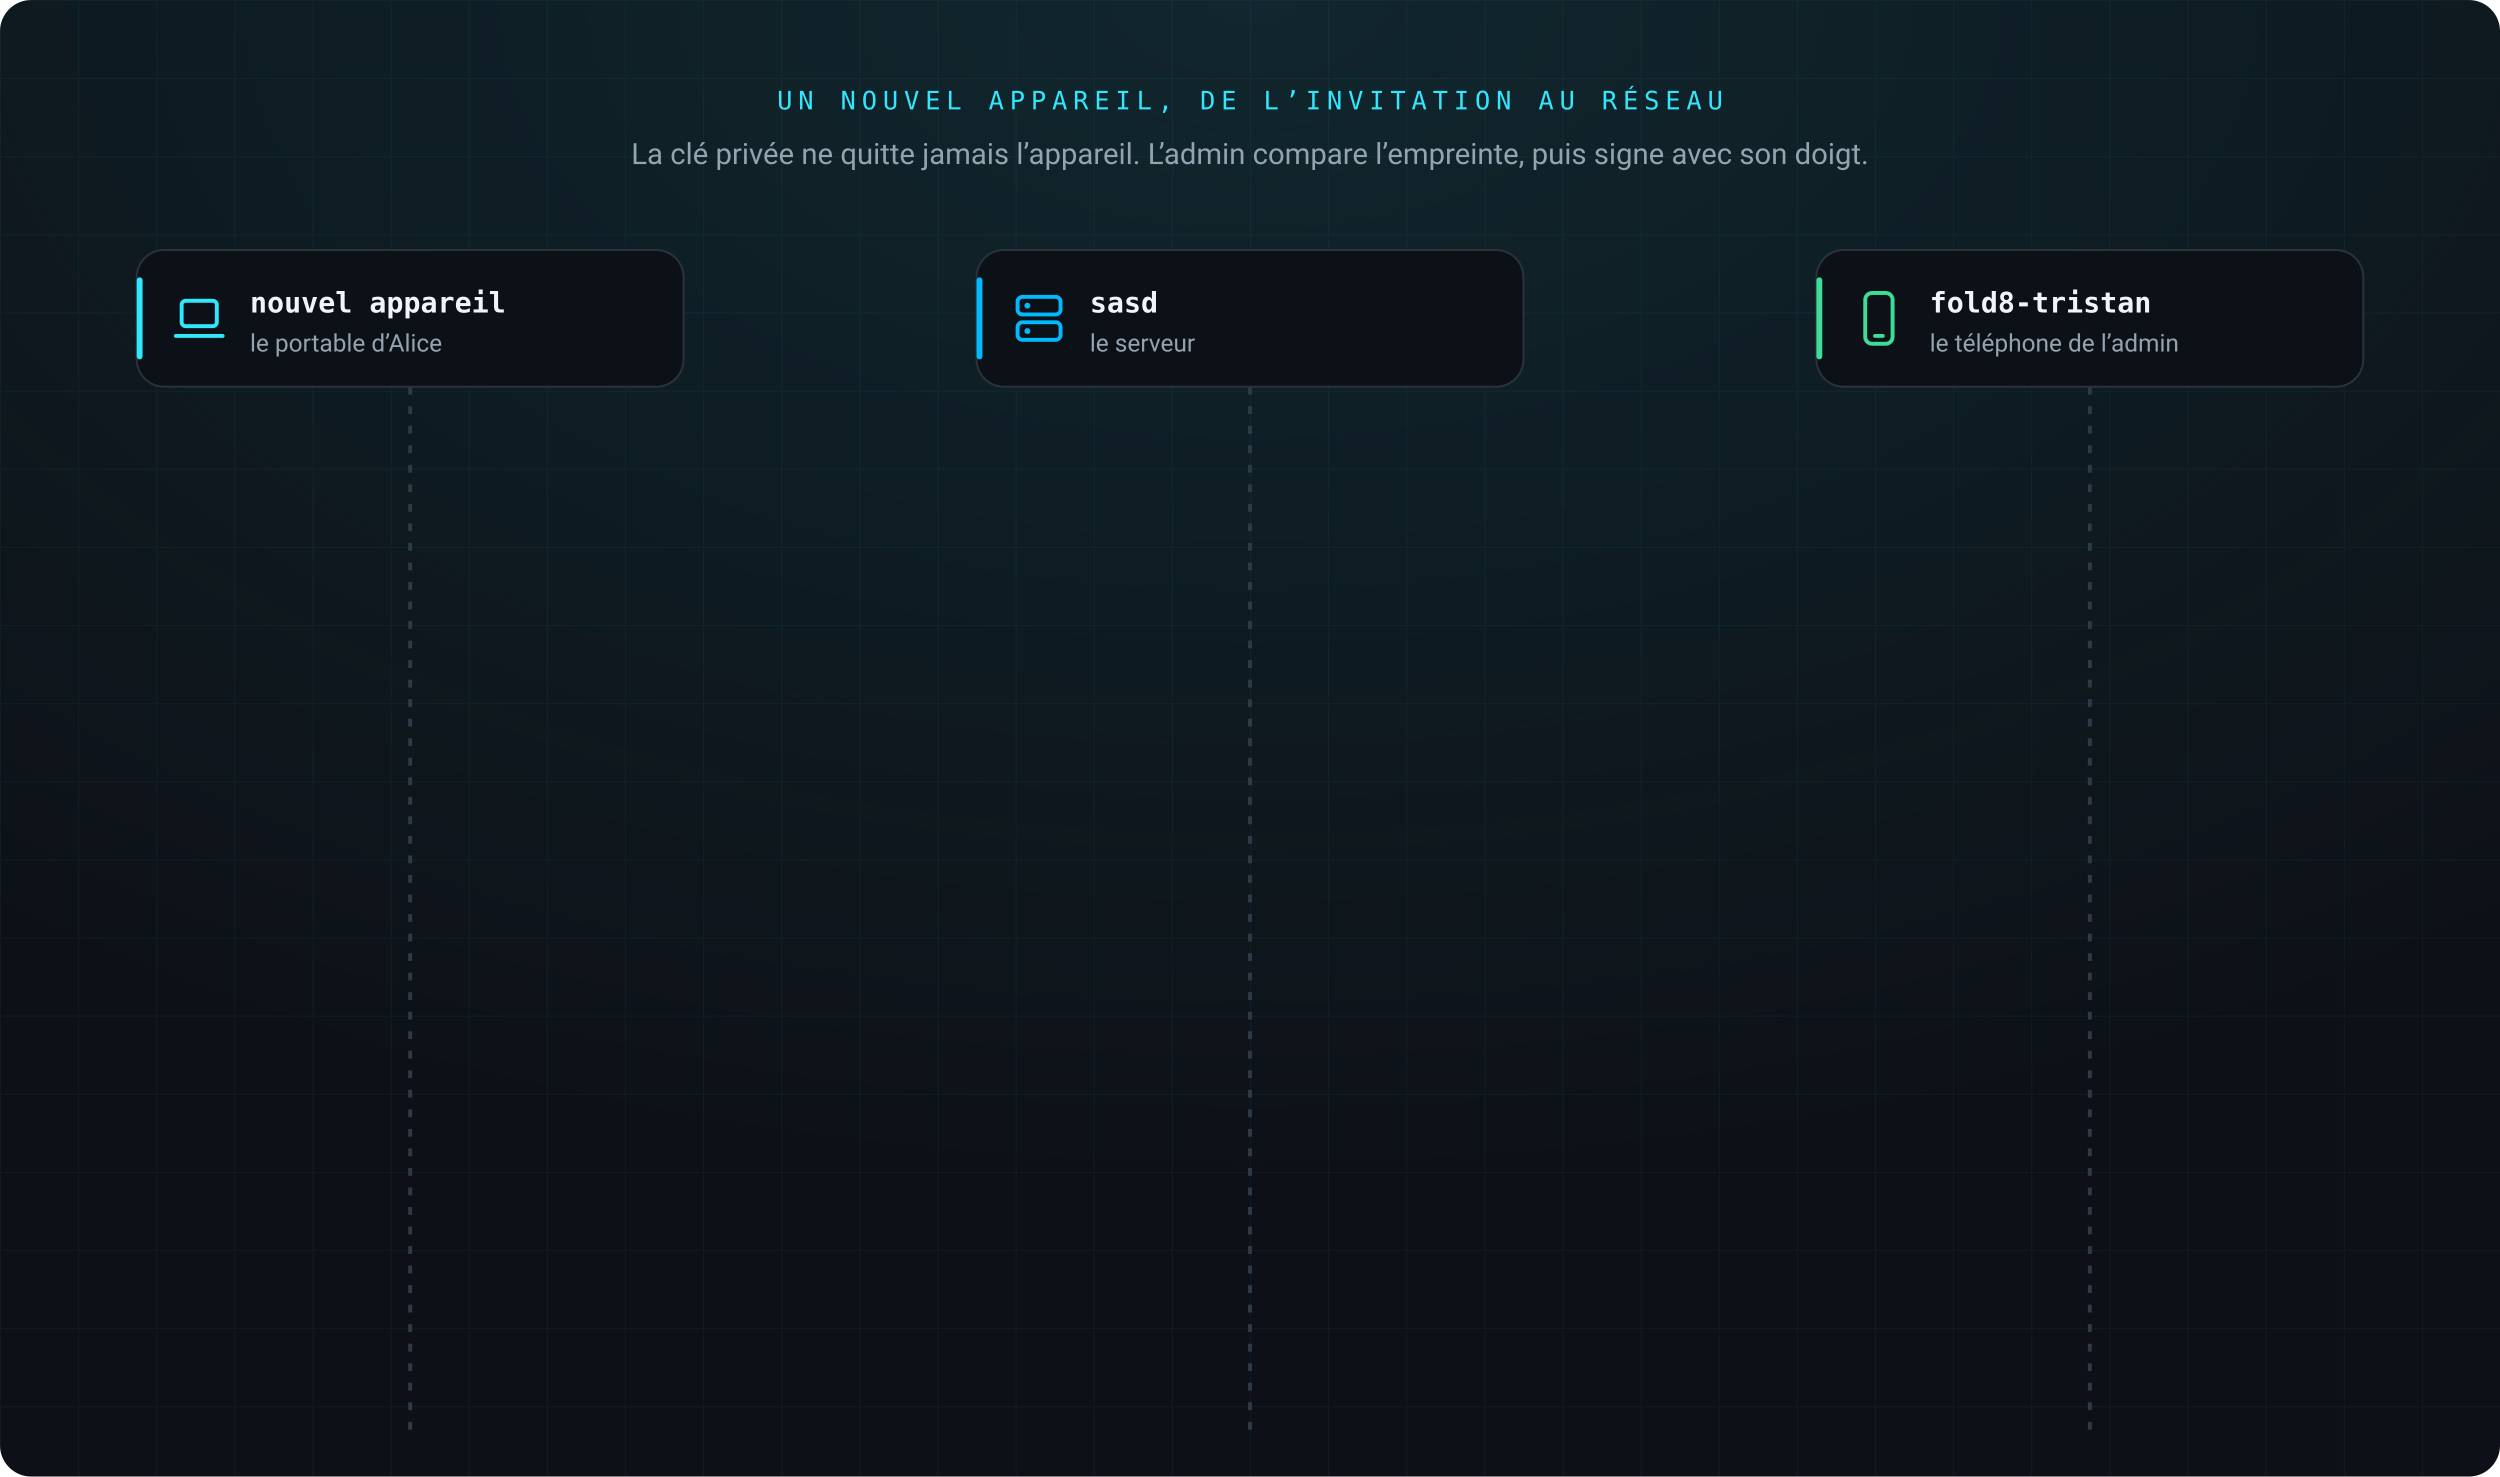
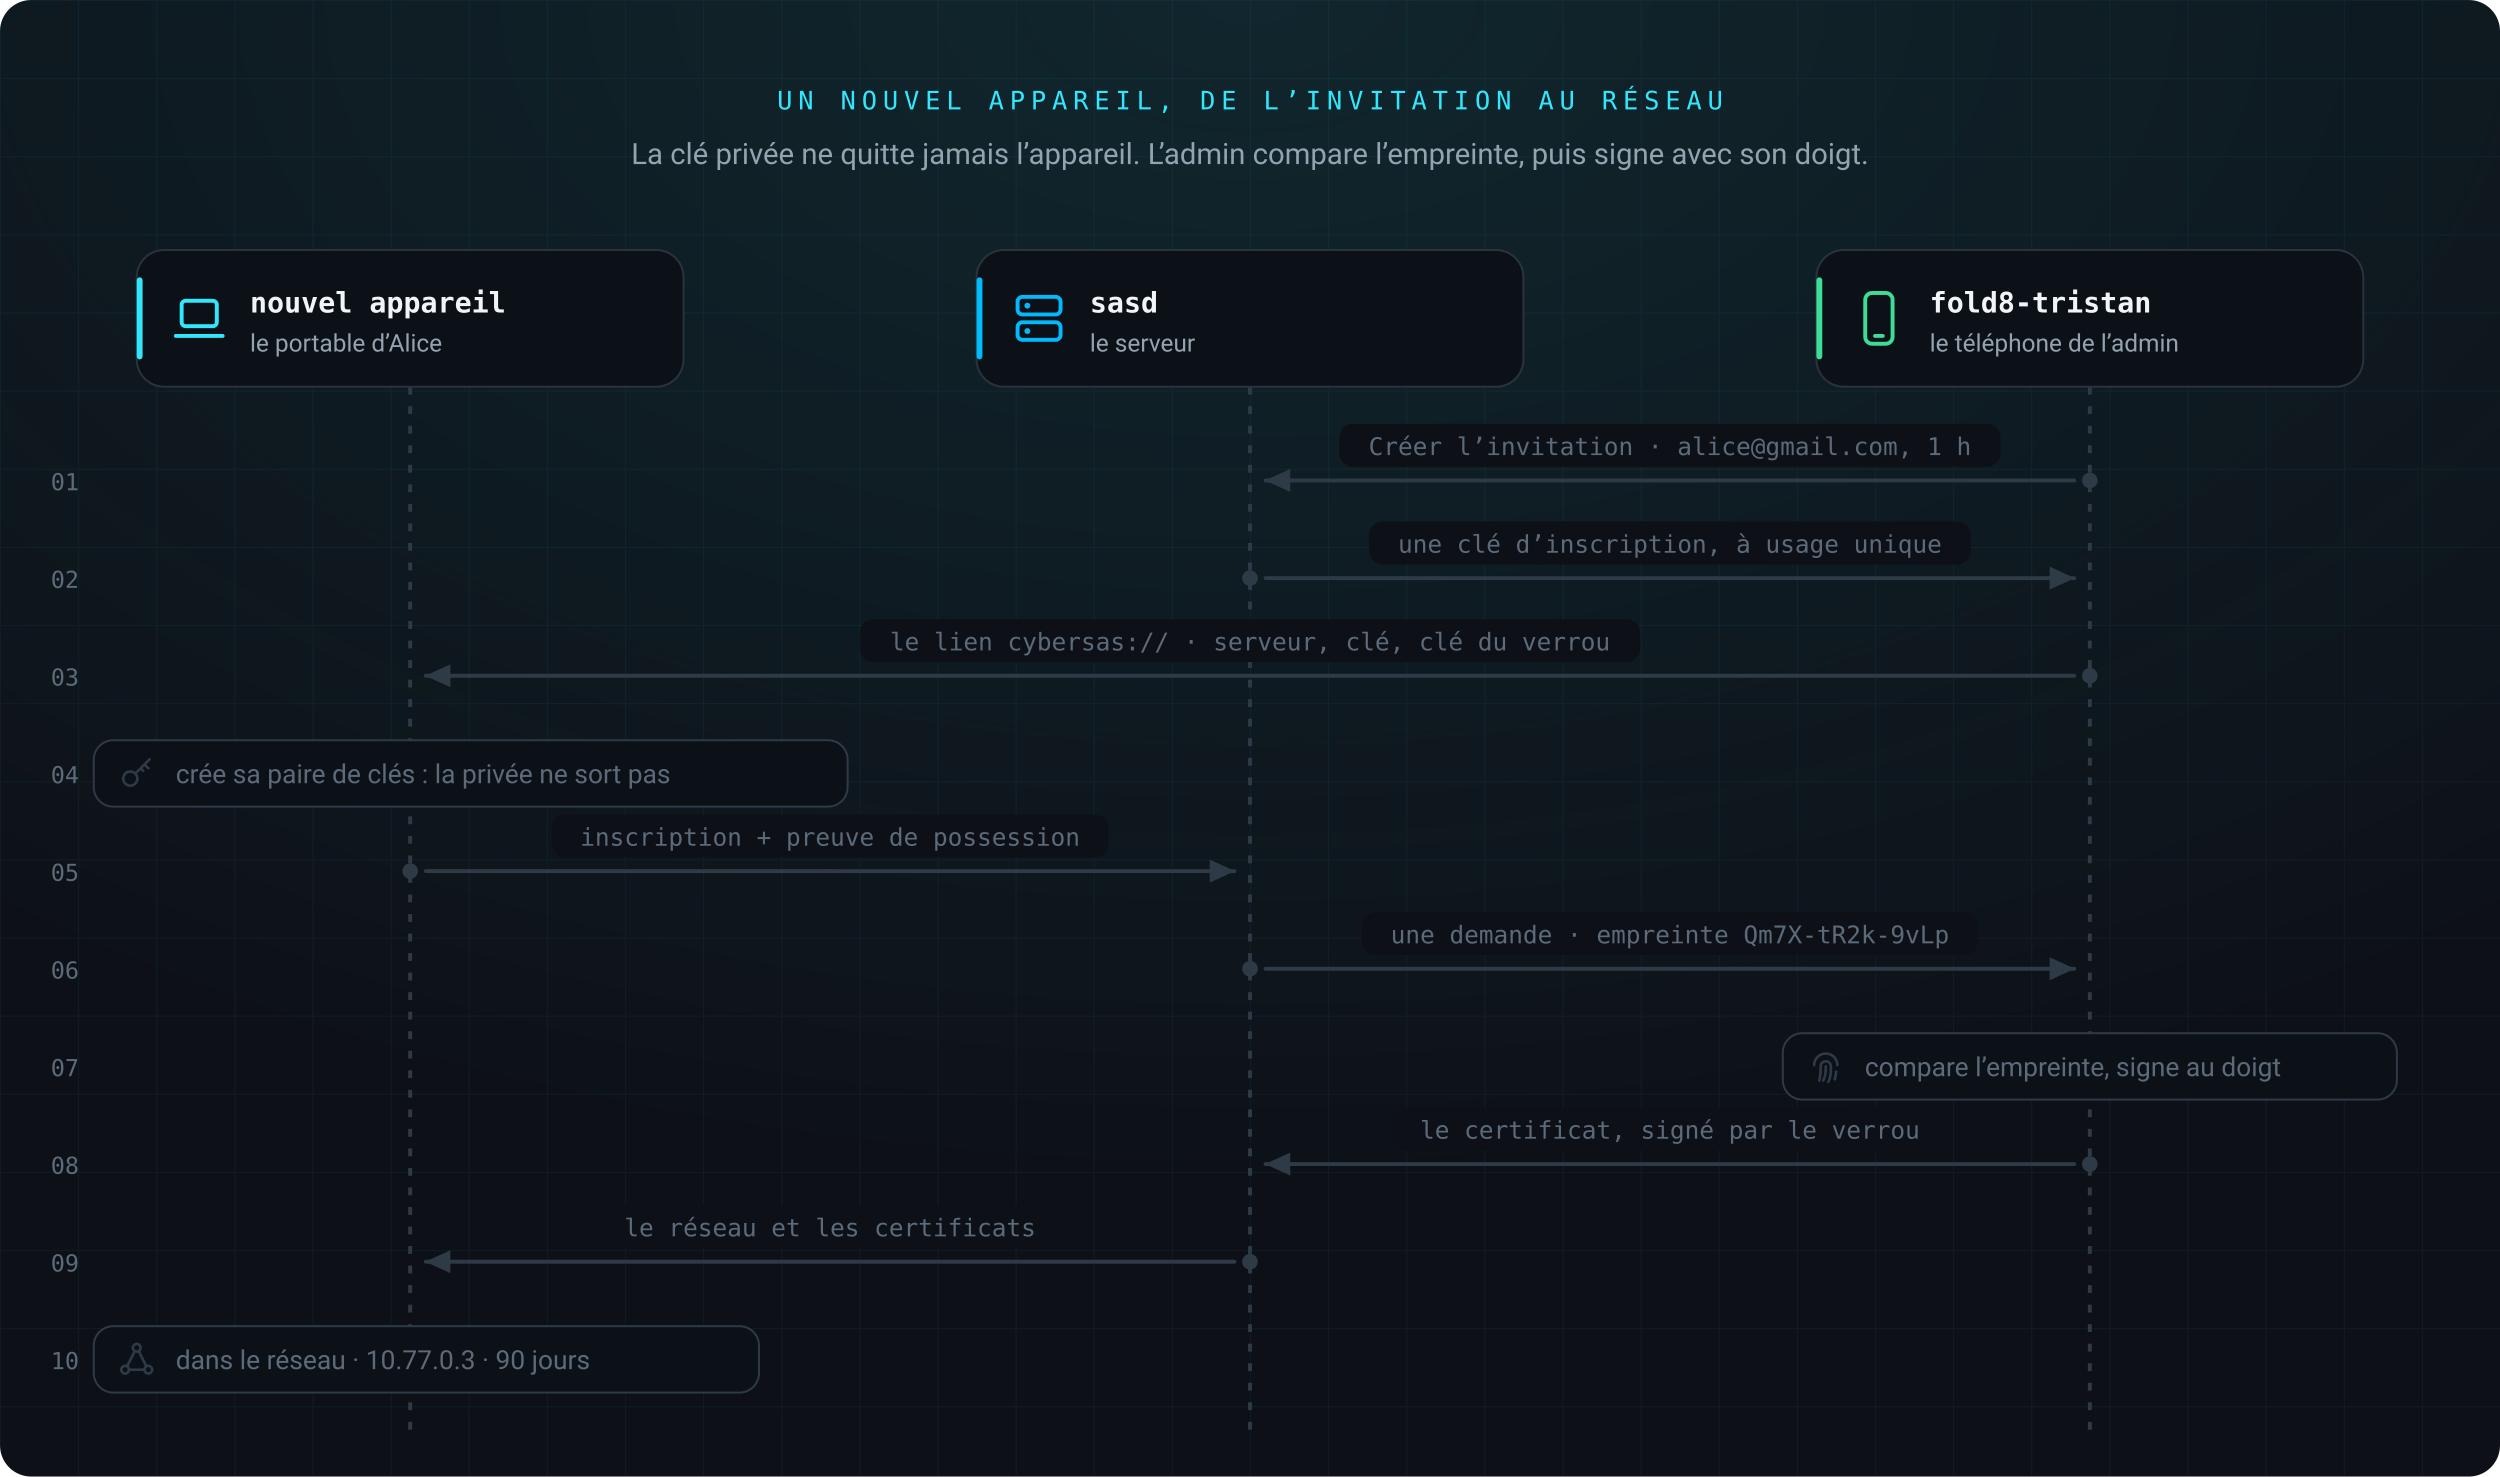
<svg xmlns="http://www.w3.org/2000/svg" viewBox="0 0 1280 756" width="1280" height="756" role="img" aria-label="Un nouvel appareil rejoint le réseau, en dix messages entre trois acteurs : le nouvel appareil, le serveur sasd et le téléphone de l'admin. 01 l'admin crée une invitation pour alice@gmail.com, valable une heure ; 02 le serveur rend une clé d'inscription à usage unique ; 03 l'admin envoie le lien cybersas:// avec le serveur, la clé et la clé du verrou ; 04 l'appareil crée sa paire de clés, la privée ne sort pas ; 05 il s'inscrit avec une preuve de possession ; 06 le serveur présente la demande à l'admin avec l'empreinte Qm7X-tR2k-9vLp ; 07 l'admin compare l'empreinte et signe au doigt ; 08 le certificat signé part au serveur ; 09 le serveur donne le réseau et les certificats à l'appareil ; 10 l'appareil est dans le réseau, en 10.77.0.3, pour 90 jours.">
  <defs>
    <filter id="halo" x="-50%" y="-50%" width="200%" height="200%">
      <feGaussianBlur stdDeviation="6" result="b" />
      <feMerge>
        <feMergeNode in="b" />
        <feMergeNode in="SourceGraphic" />
      </feMerge>
    </filter>
    <filter id="doux" x="-50%" y="-50%" width="200%" height="200%">
      <feGaussianBlur stdDeviation="3" result="b" />
      <feMerge>
        <feMergeNode in="b" />
        <feMergeNode in="SourceGraphic" />
      </feMerge>
    </filter>
    <filter id="flou" x="-50%" y="-50%" width="200%" height="200%">
      <feGaussianBlur stdDeviation="8" />
    </filter>
    <pattern id="grille" width="40" height="40" patternUnits="userSpaceOnUse">
      <path d="M40 0H0V40" fill="none" stroke="#31E7FD" stroke-opacity="0.05" />
    </pattern>
    <radialGradient id="lueur" cx="50%" cy="0%" r="80%">
      <stop offset="0" stop-color="#31E7FD" stop-opacity="0.10" />
      <stop offset="1" stop-color="#31E7FD" stop-opacity="0" />
    </radialGradient>
    <marker id="pCYAN" viewBox="0 0 10 10" refX="9" refY="5" markerWidth="7" markerHeight="7" orient="auto-start-reverse">
      <path d="M0 0.8 L9.2 5 L0 9.2 Z" fill="#31E7FD" />
    </marker>
    <marker id="pBLEU" viewBox="0 0 10 10" refX="9" refY="5" markerWidth="7" markerHeight="7" orient="auto-start-reverse">
      <path d="M0 0.8 L9.2 5 L0 9.2 Z" fill="#01B9FD" />
    </marker>
    <marker id="pVERT" viewBox="0 0 10 10" refX="9" refY="5" markerWidth="7" markerHeight="7" orient="auto-start-reverse">
      <path d="M0 0.8 L9.2 5 L0 9.2 Z" fill="#3DDC97" />
    </marker>
    <marker id="pROUGE" viewBox="0 0 10 10" refX="9" refY="5" markerWidth="7" markerHeight="7" orient="auto-start-reverse">
      <path d="M0 0.8 L9.2 5 L0 9.2 Z" fill="#FF5C63" />
    </marker>
    <marker id="pFIL" viewBox="0 0 10 10" refX="9" refY="5" markerWidth="7" markerHeight="7" orient="auto-start-reverse">
      <path d="M0 0.8 L9.2 5 L0 9.2 Z" fill="#2F3A47" />
    </marker>
    <marker id="pDISCRET" viewBox="0 0 10 10" refX="9" refY="5" markerWidth="7" markerHeight="7" orient="auto-start-reverse">
      <path d="M0 0.8 L9.2 5 L0 9.2 Z" fill="#5C6A7A" />
    </marker>
  </defs>
  <rect width="1280" height="756" rx="16" fill="#0D1117" />
  <rect width="1280" height="756" rx="16" fill="url(#grille)" />
  <rect width="1280" height="756" rx="16" fill="url(#lueur)" />
  <text x="640" y="56" font-family="ui-monospace,SFMono-Regular,Menlo,Consolas,monospace" font-size="13" font-weight="400" fill="#31E7FD" text-anchor="middle" letter-spacing="3">UN NOUVEL APPAREIL, DE L’INVITATION AU RÉSEAU</text>
  <text x="640" y="84" font-family="system-ui,-apple-system,Segoe UI,Roboto,Helvetica,Arial,sans-serif" font-size="15" font-weight="400" fill="#94A3B0" text-anchor="middle">La clé privée ne quitte jamais l’appareil. L’admin compare l’empreinte, puis signe avec son doigt.</text>
  <path d="M 210 198 V 736" stroke="#2F3A47" stroke-width="2" stroke-dasharray="4 6" />
  <path d="M 640 198 V 736" stroke="#2F3A47" stroke-width="2" stroke-dasharray="4 6" />
  <path d="M 1070 198 V 736" stroke="#2F3A47" stroke-width="2" stroke-dasharray="4 6" />
  <g>
    <rect x="70" y="128" width="280" height="70" rx="14" fill="#0C1117" stroke="#2A333D" />
    <rect x="70" y="142" width="3" height="42" rx="1.5" fill="#31E7FD" />
    <g transform="translate(88,149)">
      <rect x="5" y="5" width="18" height="13" rx="2" fill="none" stroke="#31E7FD" stroke-width="2" />
      <path d="M2 23 H26" stroke="#31E7FD" stroke-width="2" stroke-linecap="round" />
    </g>
    <text x="128" y="160" font-family="ui-monospace,SFMono-Regular,Menlo,Consolas,monospace" font-size="14.5" font-weight="700" fill="#F1F5F9" text-anchor="start">nouvel appareil</text>
    <text x="128" y="180" font-family="system-ui,-apple-system,Segoe UI,Roboto,Helvetica,Arial,sans-serif" font-size="12.5" font-weight="400" fill="#94A3B0" text-anchor="start">le portable d’Alice</text>
  </g>
  <g>
    <rect x="500" y="128" width="280" height="70" rx="14" fill="#0C1117" stroke="#2A333D" />
    <rect x="500" y="142" width="3" height="42" rx="1.5" fill="#01B9FD" />
    <g transform="translate(518,149)">
      <rect x="3" y="3" width="22" height="9" rx="2.5" fill="none" stroke="#01B9FD" stroke-width="2" />
      <rect x="3" y="16" width="22" height="9" rx="2.5" fill="none" stroke="#01B9FD" stroke-width="2" />
      <path d="M8 7.5h.01M8 20.5h.01" stroke="#01B9FD" stroke-width="3" stroke-linecap="round" />
    </g>
    <text x="558" y="160" font-family="ui-monospace,SFMono-Regular,Menlo,Consolas,monospace" font-size="14.5" font-weight="700" fill="#F1F5F9" text-anchor="start">sasd</text>
    <text x="558" y="180" font-family="system-ui,-apple-system,Segoe UI,Roboto,Helvetica,Arial,sans-serif" font-size="12.5" font-weight="400" fill="#94A3B0" text-anchor="start">le serveur</text>
  </g>
  <g>
    <rect x="930" y="128" width="280" height="70" rx="14" fill="#0C1117" stroke="#2A333D" />
    <rect x="930" y="142" width="3" height="42" rx="1.5" fill="#3DDC97" />
    <g transform="translate(948,149)">
      <rect x="7" y="1" width="14" height="26" rx="3.5" fill="none" stroke="#3DDC97" stroke-width="2" />
      <path d="M12 23 H16" stroke="#3DDC97" stroke-width="2" stroke-linecap="round" />
    </g>
    <text x="988" y="160" font-family="ui-monospace,SFMono-Regular,Menlo,Consolas,monospace" font-size="14.5" font-weight="700" fill="#F1F5F9" text-anchor="start">fold8-tristan</text>
    <text x="988" y="180" font-family="system-ui,-apple-system,Segoe UI,Roboto,Helvetica,Arial,sans-serif" font-size="12.5" font-weight="400" fill="#94A3B0" text-anchor="start">le téléphone de l’admin</text>
  </g>
-   <g opacity="0">
-     <animate attributeName="opacity" dur="20s" repeatCount="indefinite" keyTimes="0;0.01;0.03;0.93;0.95;1" values="0;0;1;1;0;0" />
-     <text x="26" y="251" font-family="ui-monospace,SFMono-Regular,Menlo,Consolas,monospace" font-size="12" font-weight="400" fill="#5C6A7A" text-anchor="start">01</text>
-   </g>
+   <text x="26" y="251" font-family="ui-monospace,SFMono-Regular,Menlo,Consolas,monospace" font-size="12" font-weight="400" fill="#5C6A7A" text-anchor="start">01</text>
+   <g opacity="0">
+     <animate attributeName="opacity" dur="20s" repeatCount="indefinite" keyTimes="0;0.018;0.03;0.93;0.942;1" values="0;0;1;1;0;0" />
+     <text x="26" y="251" font-family="ui-monospace,SFMono-Regular,Menlo,Consolas,monospace" font-size="12" font-weight="400" fill="#3DDC97" text-anchor="start">01</text>
+   </g>
+   <circle cx="1070" cy="246" r="4" fill="#2F3A47" />
  <g opacity="0">
    <animate attributeName="opacity" dur="20s" repeatCount="indefinite" keyTimes="0;0.018;0.03;0.93;0.942;1" values="0;0;1;1;0;0" />
    <circle cx="1070" cy="246" r="5" fill="#3DDC97" />
  </g>
+   <path d="M 1062 246 H 648" fill="none" stroke="#2F3A47" stroke-width="2" stroke-linecap="round" marker-end="url(#pFIL)" />
  <g opacity="0">
    <animate attributeName="opacity" dur="20s" repeatCount="indefinite" keyTimes="0;0.02;0.03;0.93;0.94;1" values="0;0;1;1;0;0" />
    <path d="M 1062 246 H 648" fill="none" stroke="#3DDC97" stroke-opacity="0.18" stroke-width="8.4" stroke-linecap="round" pathLength="100" stroke-dasharray="100" stroke-dashoffset="100">
      <animate attributeName="stroke-dashoffset" dur="20s" repeatCount="indefinite" keyTimes="0;0.03;0.077;1" values="100;100;0;0" />
    </path>
    <path d="M 1062 246 H 648" fill="none" stroke="#3DDC97" stroke-width="2.4" stroke-linecap="round" pathLength="100" stroke-dasharray="100" stroke-dashoffset="100">
      <animate attributeName="stroke-dashoffset" dur="20s" repeatCount="indefinite" keyTimes="0;0.03;0.077;1" values="100;100;0;0" />
    </path>
  </g>
  <g opacity="0">
    <animate attributeName="opacity" dur="20s" repeatCount="indefinite" keyTimes="0;0.067;0.072;0.93;0.935;1" values="0;0;1;1;0;0" />
    <path d="M 1062 246 H 648" fill="none" stroke="#3DDC97" stroke-opacity="0" stroke-width="2.4" marker-end="url(#pVERT)" />
  </g>
+   <rect x="685.688" y="217" width="338.625" height="22" rx="7" fill="#0D1117" />
+   <text x="855" y="233" font-family="ui-monospace,SFMono-Regular,Menlo,Consolas,monospace" font-size="12.5" font-weight="400" fill="#5C6A7A" text-anchor="middle">Créer l’invitation · alice@gmail.com, 1 h</text>
  <g opacity="0">
    <animate attributeName="opacity" dur="20s" repeatCount="indefinite" keyTimes="0;0.044;0.056;0.93;0.942;1" values="0;0;1;1;0;0" />
    <rect x="685.688" y="217" width="338.625" height="22" rx="7" fill="#0D1117" />
    <text x="855" y="233" font-family="ui-monospace,SFMono-Regular,Menlo,Consolas,monospace" font-size="12.5" font-weight="400" fill="#F1F5F9" text-anchor="middle">Créer l’invitation · alice@gmail.com, 1 h</text>
  </g>
-   <g opacity="0">
-     <animate attributeName="opacity" dur="20s" repeatCount="indefinite" keyTimes="0;0.096;0.116;0.93;0.95;1" values="0;0;1;1;0;0" />
-     <text x="26" y="301" font-family="ui-monospace,SFMono-Regular,Menlo,Consolas,monospace" font-size="12" font-weight="400" fill="#5C6A7A" text-anchor="start">02</text>
-   </g>
+   <text x="26" y="301" font-family="ui-monospace,SFMono-Regular,Menlo,Consolas,monospace" font-size="12" font-weight="400" fill="#5C6A7A" text-anchor="start">02</text>
+   <g opacity="0">
+     <animate attributeName="opacity" dur="20s" repeatCount="indefinite" keyTimes="0;0.104;0.116;0.93;0.942;1" values="0;0;1;1;0;0" />
+     <text x="26" y="301" font-family="ui-monospace,SFMono-Regular,Menlo,Consolas,monospace" font-size="12" font-weight="400" fill="#01B9FD" text-anchor="start">02</text>
+   </g>
+   <circle cx="640" cy="296" r="4" fill="#2F3A47" />
  <g opacity="0">
    <animate attributeName="opacity" dur="20s" repeatCount="indefinite" keyTimes="0;0.104;0.116;0.93;0.942;1" values="0;0;1;1;0;0" />
    <circle cx="640" cy="296" r="5" fill="#01B9FD" />
  </g>
+   <path d="M 648 296 H 1062" fill="none" stroke="#2F3A47" stroke-width="2" stroke-linecap="round" marker-end="url(#pFIL)" />
  <g opacity="0">
    <animate attributeName="opacity" dur="20s" repeatCount="indefinite" keyTimes="0;0.106;0.116;0.93;0.94;1" values="0;0;1;1;0;0" />
    <path d="M 648 296 H 1062" fill="none" stroke="#01B9FD" stroke-opacity="0.18" stroke-width="8.4" stroke-linecap="round" pathLength="100" stroke-dasharray="100" stroke-dashoffset="100">
      <animate attributeName="stroke-dashoffset" dur="20s" repeatCount="indefinite" keyTimes="0;0.116;0.163;1" values="100;100;0;0" />
    </path>
    <path d="M 648 296 H 1062" fill="none" stroke="#01B9FD" stroke-width="2.4" stroke-linecap="round" pathLength="100" stroke-dasharray="100" stroke-dashoffset="100">
      <animate attributeName="stroke-dashoffset" dur="20s" repeatCount="indefinite" keyTimes="0;0.116;0.163;1" values="100;100;0;0" />
    </path>
  </g>
  <g opacity="0">
    <animate attributeName="opacity" dur="20s" repeatCount="indefinite" keyTimes="0;0.153;0.158;0.93;0.935;1" values="0;0;1;1;0;0" />
    <path d="M 648 296 H 1062" fill="none" stroke="#01B9FD" stroke-opacity="0" stroke-width="2.4" marker-end="url(#pBLEU)" />
  </g>
+   <rect x="700.938" y="267" width="308.125" height="22" rx="7" fill="#0D1117" />
+   <text x="855" y="283" font-family="ui-monospace,SFMono-Regular,Menlo,Consolas,monospace" font-size="12.5" font-weight="400" fill="#5C6A7A" text-anchor="middle">une clé d’inscription, à usage unique</text>
  <g opacity="0">
    <animate attributeName="opacity" dur="20s" repeatCount="indefinite" keyTimes="0;0.13;0.142;0.93;0.942;1" values="0;0;1;1;0;0" />
    <rect x="700.938" y="267" width="308.125" height="22" rx="7" fill="#0D1117" />
    <text x="855" y="283" font-family="ui-monospace,SFMono-Regular,Menlo,Consolas,monospace" font-size="12.5" font-weight="400" fill="#F1F5F9" text-anchor="middle">une clé d’inscription, à usage unique</text>
  </g>
-   <g opacity="0">
-     <animate attributeName="opacity" dur="20s" repeatCount="indefinite" keyTimes="0;0.182;0.202;0.93;0.95;1" values="0;0;1;1;0;0" />
-     <text x="26" y="351" font-family="ui-monospace,SFMono-Regular,Menlo,Consolas,monospace" font-size="12" font-weight="400" fill="#5C6A7A" text-anchor="start">03</text>
-   </g>
+   <text x="26" y="351" font-family="ui-monospace,SFMono-Regular,Menlo,Consolas,monospace" font-size="12" font-weight="400" fill="#5C6A7A" text-anchor="start">03</text>
+   <g opacity="0">
+     <animate attributeName="opacity" dur="20s" repeatCount="indefinite" keyTimes="0;0.19;0.202;0.93;0.942;1" values="0;0;1;1;0;0" />
+     <text x="26" y="351" font-family="ui-monospace,SFMono-Regular,Menlo,Consolas,monospace" font-size="12" font-weight="400" fill="#3DDC97" text-anchor="start">03</text>
+   </g>
+   <circle cx="1070" cy="346" r="4" fill="#2F3A47" />
  <g opacity="0">
    <animate attributeName="opacity" dur="20s" repeatCount="indefinite" keyTimes="0;0.19;0.202;0.93;0.942;1" values="0;0;1;1;0;0" />
    <circle cx="1070" cy="346" r="5" fill="#3DDC97" />
  </g>
+   <path d="M 1062 346 H 218" fill="none" stroke="#2F3A47" stroke-width="2" stroke-linecap="round" marker-end="url(#pFIL)" />
  <g opacity="0">
    <animate attributeName="opacity" dur="20s" repeatCount="indefinite" keyTimes="0;0.192;0.202;0.93;0.94;1" values="0;0;1;1;0;0" />
    <path d="M 1062 346 H 218" fill="none" stroke="#3DDC97" stroke-opacity="0.18" stroke-width="8.4" stroke-linecap="round" pathLength="100" stroke-dasharray="100" stroke-dashoffset="100">
      <animate attributeName="stroke-dashoffset" dur="20s" repeatCount="indefinite" keyTimes="0;0.202;0.249;1" values="100;100;0;0" />
    </path>
    <path d="M 1062 346 H 218" fill="none" stroke="#3DDC97" stroke-width="2.4" stroke-linecap="round" pathLength="100" stroke-dasharray="100" stroke-dashoffset="100">
      <animate attributeName="stroke-dashoffset" dur="20s" repeatCount="indefinite" keyTimes="0;0.202;0.249;1" values="100;100;0;0" />
    </path>
  </g>
  <g opacity="0">
    <animate attributeName="opacity" dur="20s" repeatCount="indefinite" keyTimes="0;0.239;0.244;0.93;0.935;1" values="0;0;1;1;0;0" />
    <path d="M 1062 346 H 218" fill="none" stroke="#3DDC97" stroke-opacity="0" stroke-width="2.4" marker-end="url(#pVERT)" />
  </g>
+   <rect x="440.188" y="317" width="399.625" height="22" rx="7" fill="#0D1117" />
+   <text x="640" y="333" font-family="ui-monospace,SFMono-Regular,Menlo,Consolas,monospace" font-size="12.5" font-weight="400" fill="#5C6A7A" text-anchor="middle">le lien cybersas:// · serveur, clé, clé du verrou</text>
  <g opacity="0">
    <animate attributeName="opacity" dur="20s" repeatCount="indefinite" keyTimes="0;0.216;0.228;0.93;0.942;1" values="0;0;1;1;0;0" />
    <rect x="440.188" y="317" width="399.625" height="22" rx="7" fill="#0D1117" />
    <text x="640" y="333" font-family="ui-monospace,SFMono-Regular,Menlo,Consolas,monospace" font-size="12.5" font-weight="400" fill="#F1F5F9" text-anchor="middle">le lien cybersas:// · serveur, clé, clé du verrou</text>
  </g>
-   <g opacity="0">
-     <animate attributeName="opacity" dur="20s" repeatCount="indefinite" keyTimes="0;0.268;0.288;0.93;0.95;1" values="0;0;1;1;0;0" />
-     <text x="26" y="401" font-family="ui-monospace,SFMono-Regular,Menlo,Consolas,monospace" font-size="12" font-weight="400" fill="#5C6A7A" text-anchor="start">04</text>
-   </g>
+   <text x="26" y="401" font-family="ui-monospace,SFMono-Regular,Menlo,Consolas,monospace" font-size="12" font-weight="400" fill="#5C6A7A" text-anchor="start">04</text>
+   <g opacity="0">
+     <animate attributeName="opacity" dur="20s" repeatCount="indefinite" keyTimes="0;0.276;0.288;0.93;0.942;1" values="0;0;1;1;0;0" />
+     <text x="26" y="401" font-family="ui-monospace,SFMono-Regular,Menlo,Consolas,monospace" font-size="12" font-weight="400" fill="#31E7FD" text-anchor="start">04</text>
+   </g>
+   <rect x="48" y="379" width="385.975" height="34" rx="10" fill="#0C1117" stroke="#2F3A47" stroke-opacity="1" />
+   <g transform="translate(60.76,386.76) scale(0.66)">
+     <circle cx="9" cy="18" r="5.5" fill="none" stroke="#2F3A47" stroke-width="2" />
+     <path d="M13 14 L24 3 M20 7 L23 10 M17 10 L19 12" fill="none" stroke="#2F3A47" stroke-width="2" stroke-linecap="round" />
+   </g>
+   <text x="90" y="401" font-family="system-ui,-apple-system,Segoe UI,Roboto,Helvetica,Arial,sans-serif" font-size="13.5" font-weight="400" fill="#5C6A7A" text-anchor="start">crée sa paire de clés : la privée ne sort pas</text>
  <g opacity="0">
    <animate attributeName="opacity" dur="20s" repeatCount="indefinite" keyTimes="0;0.276;0.288;0.93;0.942;1" values="0;0;1;1;0;0" />
    <rect x="48" y="379" width="385.975" height="34" rx="10" fill="#0C1117" stroke="#31E7FD" stroke-opacity="0.7" />
    <g transform="translate(60.76,386.76) scale(0.66)">
      <circle cx="9" cy="18" r="5.5" fill="none" stroke="#31E7FD" stroke-width="2" />
      <path d="M13 14 L24 3 M20 7 L23 10 M17 10 L19 12" fill="none" stroke="#31E7FD" stroke-width="2" stroke-linecap="round" />
    </g>
    <text x="90" y="401" font-family="system-ui,-apple-system,Segoe UI,Roboto,Helvetica,Arial,sans-serif" font-size="13.5" font-weight="400" fill="#F1F5F9" text-anchor="start">crée sa paire de clés : la privée ne sort pas</text>
  </g>
-   <g opacity="0">
-     <animate attributeName="opacity" dur="20s" repeatCount="indefinite" keyTimes="0;0.354;0.374;0.93;0.95;1" values="0;0;1;1;0;0" />
-     <text x="26" y="451" font-family="ui-monospace,SFMono-Regular,Menlo,Consolas,monospace" font-size="12" font-weight="400" fill="#5C6A7A" text-anchor="start">05</text>
-   </g>
+   <text x="26" y="451" font-family="ui-monospace,SFMono-Regular,Menlo,Consolas,monospace" font-size="12" font-weight="400" fill="#5C6A7A" text-anchor="start">05</text>
+   <g opacity="0">
+     <animate attributeName="opacity" dur="20s" repeatCount="indefinite" keyTimes="0;0.362;0.374;0.93;0.942;1" values="0;0;1;1;0;0" />
+     <text x="26" y="451" font-family="ui-monospace,SFMono-Regular,Menlo,Consolas,monospace" font-size="12" font-weight="400" fill="#31E7FD" text-anchor="start">05</text>
+   </g>
+   <circle cx="210" cy="446" r="4" fill="#2F3A47" />
  <g opacity="0">
    <animate attributeName="opacity" dur="20s" repeatCount="indefinite" keyTimes="0;0.362;0.374;0.93;0.942;1" values="0;0;1;1;0;0" />
    <circle cx="210" cy="446" r="5" fill="#31E7FD" />
  </g>
+   <path d="M 218 446 H 632" fill="none" stroke="#2F3A47" stroke-width="2" stroke-linecap="round" marker-end="url(#pFIL)" />
  <g opacity="0">
    <animate attributeName="opacity" dur="20s" repeatCount="indefinite" keyTimes="0;0.364;0.374;0.93;0.94;1" values="0;0;1;1;0;0" />
    <path d="M 218 446 H 632" fill="none" stroke="#31E7FD" stroke-opacity="0.18" stroke-width="8.4" stroke-linecap="round" pathLength="100" stroke-dasharray="100" stroke-dashoffset="100">
      <animate attributeName="stroke-dashoffset" dur="20s" repeatCount="indefinite" keyTimes="0;0.374;0.421;1" values="100;100;0;0" />
    </path>
    <path d="M 218 446 H 632" fill="none" stroke="#31E7FD" stroke-width="2.4" stroke-linecap="round" pathLength="100" stroke-dasharray="100" stroke-dashoffset="100">
      <animate attributeName="stroke-dashoffset" dur="20s" repeatCount="indefinite" keyTimes="0;0.374;0.421;1" values="100;100;0;0" />
    </path>
  </g>
  <g opacity="0">
    <animate attributeName="opacity" dur="20s" repeatCount="indefinite" keyTimes="0;0.411;0.416;0.93;0.935;1" values="0;0;1;1;0;0" />
    <path d="M 218 446 H 632" fill="none" stroke="#31E7FD" stroke-opacity="0" stroke-width="2.4" marker-end="url(#pCYAN)" />
  </g>
+   <rect x="282.375" y="417" width="285.25" height="22" rx="7" fill="#0D1117" />
+   <text x="425" y="433" font-family="ui-monospace,SFMono-Regular,Menlo,Consolas,monospace" font-size="12.5" font-weight="400" fill="#5C6A7A" text-anchor="middle">inscription + preuve de possession</text>
  <g opacity="0">
    <animate attributeName="opacity" dur="20s" repeatCount="indefinite" keyTimes="0;0.388;0.4;0.93;0.942;1" values="0;0;1;1;0;0" />
    <rect x="282.375" y="417" width="285.25" height="22" rx="7" fill="#0D1117" />
    <text x="425" y="433" font-family="ui-monospace,SFMono-Regular,Menlo,Consolas,monospace" font-size="12.5" font-weight="400" fill="#F1F5F9" text-anchor="middle">inscription + preuve de possession</text>
  </g>
-   <g opacity="0">
-     <animate attributeName="opacity" dur="20s" repeatCount="indefinite" keyTimes="0;0.44;0.46;0.93;0.95;1" values="0;0;1;1;0;0" />
-     <text x="26" y="501" font-family="ui-monospace,SFMono-Regular,Menlo,Consolas,monospace" font-size="12" font-weight="400" fill="#5C6A7A" text-anchor="start">06</text>
-   </g>
+   <text x="26" y="501" font-family="ui-monospace,SFMono-Regular,Menlo,Consolas,monospace" font-size="12" font-weight="400" fill="#5C6A7A" text-anchor="start">06</text>
+   <g opacity="0">
+     <animate attributeName="opacity" dur="20s" repeatCount="indefinite" keyTimes="0;0.448;0.46;0.93;0.942;1" values="0;0;1;1;0;0" />
+     <text x="26" y="501" font-family="ui-monospace,SFMono-Regular,Menlo,Consolas,monospace" font-size="12" font-weight="400" fill="#01B9FD" text-anchor="start">06</text>
+   </g>
+   <circle cx="640" cy="496" r="4" fill="#2F3A47" />
  <g opacity="0">
    <animate attributeName="opacity" dur="20s" repeatCount="indefinite" keyTimes="0;0.448;0.46;0.93;0.942;1" values="0;0;1;1;0;0" />
    <circle cx="640" cy="496" r="5" fill="#01B9FD" />
  </g>
+   <path d="M 648 496 H 1062" fill="none" stroke="#2F3A47" stroke-width="2" stroke-linecap="round" marker-end="url(#pFIL)" />
  <g opacity="0">
    <animate attributeName="opacity" dur="20s" repeatCount="indefinite" keyTimes="0;0.45;0.46;0.93;0.94;1" values="0;0;1;1;0;0" />
    <path d="M 648 496 H 1062" fill="none" stroke="#01B9FD" stroke-opacity="0.18" stroke-width="8.4" stroke-linecap="round" pathLength="100" stroke-dasharray="100" stroke-dashoffset="100">
      <animate attributeName="stroke-dashoffset" dur="20s" repeatCount="indefinite" keyTimes="0;0.46;0.507;1" values="100;100;0;0" />
    </path>
    <path d="M 648 496 H 1062" fill="none" stroke="#01B9FD" stroke-width="2.4" stroke-linecap="round" pathLength="100" stroke-dasharray="100" stroke-dashoffset="100">
      <animate attributeName="stroke-dashoffset" dur="20s" repeatCount="indefinite" keyTimes="0;0.46;0.507;1" values="100;100;0;0" />
    </path>
  </g>
  <g opacity="0">
    <animate attributeName="opacity" dur="20s" repeatCount="indefinite" keyTimes="0;0.497;0.502;0.93;0.935;1" values="0;0;1;1;0;0" />
    <path d="M 648 496 H 1062" fill="none" stroke="#01B9FD" stroke-opacity="0" stroke-width="2.4" marker-end="url(#pBLEU)" />
  </g>
+   <rect x="697.125" y="467" width="315.75" height="22" rx="7" fill="#0D1117" />
+   <text x="855" y="483" font-family="ui-monospace,SFMono-Regular,Menlo,Consolas,monospace" font-size="12.5" font-weight="400" fill="#5C6A7A" text-anchor="middle">une demande · empreinte Qm7X-tR2k-9vLp</text>
  <g opacity="0">
    <animate attributeName="opacity" dur="20s" repeatCount="indefinite" keyTimes="0;0.474;0.486;0.93;0.942;1" values="0;0;1;1;0;0" />
    <rect x="697.125" y="467" width="315.75" height="22" rx="7" fill="#0D1117" />
    <text x="855" y="483" font-family="ui-monospace,SFMono-Regular,Menlo,Consolas,monospace" font-size="12.5" font-weight="400" fill="#F1F5F9" text-anchor="middle">une demande · empreinte Qm7X-tR2k-9vLp</text>
  </g>
-   <g opacity="0">
-     <animate attributeName="opacity" dur="20s" repeatCount="indefinite" keyTimes="0;0.526;0.546;0.93;0.95;1" values="0;0;1;1;0;0" />
-     <text x="26" y="551" font-family="ui-monospace,SFMono-Regular,Menlo,Consolas,monospace" font-size="12" font-weight="400" fill="#5C6A7A" text-anchor="start">07</text>
-   </g>
+   <text x="26" y="551" font-family="ui-monospace,SFMono-Regular,Menlo,Consolas,monospace" font-size="12" font-weight="400" fill="#5C6A7A" text-anchor="start">07</text>
+   <g opacity="0">
+     <animate attributeName="opacity" dur="20s" repeatCount="indefinite" keyTimes="0;0.534;0.546;0.93;0.942;1" values="0;0;1;1;0;0" />
+     <text x="26" y="551" font-family="ui-monospace,SFMono-Regular,Menlo,Consolas,monospace" font-size="12" font-weight="400" fill="#3DDC97" text-anchor="start">07</text>
+   </g>
+   <rect x="912.788" y="529" width="314.425" height="34" rx="10" fill="#0C1117" stroke="#2F3A47" stroke-opacity="1" />
+   <g transform="translate(925.548,536.76) scale(0.66)">
+     <path d="M5 13 A9 9 0 0 1 23 13 M9 25 C10 21 10 17 10 14 A4 4 0 0 1 18 14 C18 18 18 22 16 26 M14 14 C14 18 14 21 12 25 M22 18 C22 20 21.5 22 21 24" fill="none" stroke="#2F3A47" stroke-width="2" stroke-linecap="round" />
+   </g>
+   <text x="954.788" y="551" font-family="system-ui,-apple-system,Segoe UI,Roboto,Helvetica,Arial,sans-serif" font-size="13.5" font-weight="400" fill="#5C6A7A" text-anchor="start">compare l’empreinte, signe au doigt</text>
  <g opacity="0">
    <animate attributeName="opacity" dur="20s" repeatCount="indefinite" keyTimes="0;0.534;0.546;0.93;0.942;1" values="0;0;1;1;0;0" />
    <rect x="912.788" y="529" width="314.425" height="34" rx="10" fill="#0C1117" stroke="#3DDC97" stroke-opacity="0.7" />
    <g transform="translate(925.548,536.76) scale(0.66)">
      <path d="M5 13 A9 9 0 0 1 23 13 M9 25 C10 21 10 17 10 14 A4 4 0 0 1 18 14 C18 18 18 22 16 26 M14 14 C14 18 14 21 12 25 M22 18 C22 20 21.5 22 21 24" fill="none" stroke="#3DDC97" stroke-width="2" stroke-linecap="round" />
    </g>
    <text x="954.788" y="551" font-family="system-ui,-apple-system,Segoe UI,Roboto,Helvetica,Arial,sans-serif" font-size="13.5" font-weight="400" fill="#F1F5F9" text-anchor="start">compare l’empreinte, signe au doigt</text>
  </g>
-   <g opacity="0">
-     <animate attributeName="opacity" dur="20s" repeatCount="indefinite" keyTimes="0;0.612;0.632;0.93;0.95;1" values="0;0;1;1;0;0" />
-     <text x="26" y="601" font-family="ui-monospace,SFMono-Regular,Menlo,Consolas,monospace" font-size="12" font-weight="400" fill="#5C6A7A" text-anchor="start">08</text>
-   </g>
+   <text x="26" y="601" font-family="ui-monospace,SFMono-Regular,Menlo,Consolas,monospace" font-size="12" font-weight="400" fill="#5C6A7A" text-anchor="start">08</text>
+   <g opacity="0">
+     <animate attributeName="opacity" dur="20s" repeatCount="indefinite" keyTimes="0;0.62;0.632;0.93;0.942;1" values="0;0;1;1;0;0" />
+     <text x="26" y="601" font-family="ui-monospace,SFMono-Regular,Menlo,Consolas,monospace" font-size="12" font-weight="400" fill="#3DDC97" text-anchor="start">08</text>
+   </g>
+   <circle cx="1070" cy="596" r="4" fill="#2F3A47" />
  <g opacity="0">
    <animate attributeName="opacity" dur="20s" repeatCount="indefinite" keyTimes="0;0.62;0.632;0.93;0.942;1" values="0;0;1;1;0;0" />
    <circle cx="1070" cy="596" r="5" fill="#3DDC97" />
  </g>
+   <path d="M 1062 596 H 648" fill="none" stroke="#2F3A47" stroke-width="2" stroke-linecap="round" marker-end="url(#pFIL)" />
  <g opacity="0">
    <animate attributeName="opacity" dur="20s" repeatCount="indefinite" keyTimes="0;0.622;0.632;0.93;0.94;1" values="0;0;1;1;0;0" />
    <path d="M 1062 596 H 648" fill="none" stroke="#3DDC97" stroke-opacity="0.18" stroke-width="8.4" stroke-linecap="round" pathLength="100" stroke-dasharray="100" stroke-dashoffset="100">
      <animate attributeName="stroke-dashoffset" dur="20s" repeatCount="indefinite" keyTimes="0;0.632;0.679;1" values="100;100;0;0" />
    </path>
    <path d="M 1062 596 H 648" fill="none" stroke="#3DDC97" stroke-width="2.4" stroke-linecap="round" pathLength="100" stroke-dasharray="100" stroke-dashoffset="100">
      <animate attributeName="stroke-dashoffset" dur="20s" repeatCount="indefinite" keyTimes="0;0.632;0.679;1" values="100;100;0;0" />
    </path>
  </g>
  <g opacity="0">
    <animate attributeName="opacity" dur="20s" repeatCount="indefinite" keyTimes="0;0.669;0.674;0.93;0.935;1" values="0;0;1;1;0;0" />
    <path d="M 1062 596 H 648" fill="none" stroke="#3DDC97" stroke-opacity="0" stroke-width="2.4" marker-end="url(#pVERT)" />
  </g>
+   <rect x="712.375" y="567" width="285.25" height="22" rx="7" fill="#0D1117" />
+   <text x="855" y="583" font-family="ui-monospace,SFMono-Regular,Menlo,Consolas,monospace" font-size="12.5" font-weight="400" fill="#5C6A7A" text-anchor="middle">le certificat, signé par le verrou</text>
  <g opacity="0">
    <animate attributeName="opacity" dur="20s" repeatCount="indefinite" keyTimes="0;0.646;0.658;0.93;0.942;1" values="0;0;1;1;0;0" />
    <rect x="712.375" y="567" width="285.25" height="22" rx="7" fill="#0D1117" />
    <text x="855" y="583" font-family="ui-monospace,SFMono-Regular,Menlo,Consolas,monospace" font-size="12.5" font-weight="400" fill="#F1F5F9" text-anchor="middle">le certificat, signé par le verrou</text>
  </g>
-   <g opacity="0">
-     <animate attributeName="opacity" dur="20s" repeatCount="indefinite" keyTimes="0;0.698;0.718;0.93;0.95;1" values="0;0;1;1;0;0" />
-     <text x="26" y="651" font-family="ui-monospace,SFMono-Regular,Menlo,Consolas,monospace" font-size="12" font-weight="400" fill="#5C6A7A" text-anchor="start">09</text>
-   </g>
+   <text x="26" y="651" font-family="ui-monospace,SFMono-Regular,Menlo,Consolas,monospace" font-size="12" font-weight="400" fill="#5C6A7A" text-anchor="start">09</text>
+   <g opacity="0">
+     <animate attributeName="opacity" dur="20s" repeatCount="indefinite" keyTimes="0;0.706;0.718;0.93;0.942;1" values="0;0;1;1;0;0" />
+     <text x="26" y="651" font-family="ui-monospace,SFMono-Regular,Menlo,Consolas,monospace" font-size="12" font-weight="400" fill="#01B9FD" text-anchor="start">09</text>
+   </g>
+   <circle cx="640" cy="646" r="4" fill="#2F3A47" />
  <g opacity="0">
    <animate attributeName="opacity" dur="20s" repeatCount="indefinite" keyTimes="0;0.706;0.718;0.93;0.942;1" values="0;0;1;1;0;0" />
    <circle cx="640" cy="646" r="5" fill="#01B9FD" />
  </g>
+   <path d="M 632 646 H 218" fill="none" stroke="#2F3A47" stroke-width="2" stroke-linecap="round" marker-end="url(#pFIL)" />
  <g opacity="0">
    <animate attributeName="opacity" dur="20s" repeatCount="indefinite" keyTimes="0;0.708;0.718;0.93;0.94;1" values="0;0;1;1;0;0" />
    <path d="M 632 646 H 218" fill="none" stroke="#01B9FD" stroke-opacity="0.18" stroke-width="8.4" stroke-linecap="round" pathLength="100" stroke-dasharray="100" stroke-dashoffset="100">
      <animate attributeName="stroke-dashoffset" dur="20s" repeatCount="indefinite" keyTimes="0;0.718;0.765;1" values="100;100;0;0" />
    </path>
    <path d="M 632 646 H 218" fill="none" stroke="#01B9FD" stroke-width="2.4" stroke-linecap="round" pathLength="100" stroke-dasharray="100" stroke-dashoffset="100">
      <animate attributeName="stroke-dashoffset" dur="20s" repeatCount="indefinite" keyTimes="0;0.718;0.765;1" values="100;100;0;0" />
    </path>
  </g>
  <g opacity="0">
    <animate attributeName="opacity" dur="20s" repeatCount="indefinite" keyTimes="0;0.755;0.76;0.93;0.935;1" values="0;0;1;1;0;0" />
    <path d="M 632 646 H 218" fill="none" stroke="#01B9FD" stroke-opacity="0" stroke-width="2.4" marker-end="url(#pBLEU)" />
  </g>
+   <rect x="305.25" y="617" width="239.5" height="22" rx="7" fill="#0D1117" />
+   <text x="425" y="633" font-family="ui-monospace,SFMono-Regular,Menlo,Consolas,monospace" font-size="12.5" font-weight="400" fill="#5C6A7A" text-anchor="middle">le réseau et les certificats</text>
  <g opacity="0">
    <animate attributeName="opacity" dur="20s" repeatCount="indefinite" keyTimes="0;0.732;0.744;0.93;0.942;1" values="0;0;1;1;0;0" />
    <rect x="305.25" y="617" width="239.5" height="22" rx="7" fill="#0D1117" />
    <text x="425" y="633" font-family="ui-monospace,SFMono-Regular,Menlo,Consolas,monospace" font-size="12.5" font-weight="400" fill="#F1F5F9" text-anchor="middle">le réseau et les certificats</text>
  </g>
-   <g opacity="0">
-     <animate attributeName="opacity" dur="20s" repeatCount="indefinite" keyTimes="0;0.784;0.804;0.93;0.95;1" values="0;0;1;1;0;0" />
-     <text x="26" y="701" font-family="ui-monospace,SFMono-Regular,Menlo,Consolas,monospace" font-size="12" font-weight="400" fill="#5C6A7A" text-anchor="start">10</text>
-   </g>
+   <text x="26" y="701" font-family="ui-monospace,SFMono-Regular,Menlo,Consolas,monospace" font-size="12" font-weight="400" fill="#5C6A7A" text-anchor="start">10</text>
+   <g opacity="0">
+     <animate attributeName="opacity" dur="20s" repeatCount="indefinite" keyTimes="0;0.792;0.804;0.93;0.942;1" values="0;0;1;1;0;0" />
+     <text x="26" y="701" font-family="ui-monospace,SFMono-Regular,Menlo,Consolas,monospace" font-size="12" font-weight="400" fill="#3DDC97" text-anchor="start">10</text>
+   </g>
+   <rect x="48" y="679" width="340.615" height="34" rx="10" fill="#0C1117" stroke="#2F3A47" stroke-opacity="1" />
+   <g transform="translate(60.76,686.76) scale(0.66)">
+     <circle cx="14" cy="5" r="3" fill="none" stroke="#2F3A47" stroke-width="2" />
+     <circle cx="5" cy="22" r="3" fill="none" stroke="#2F3A47" stroke-width="2" />
+     <circle cx="23" cy="22" r="3" fill="none" stroke="#2F3A47" stroke-width="2" />
+     <path d="M12.5 7.5 L6.5 19.5 M15.5 7.5 L21.5 19.5 M8 22 H20" stroke="#2F3A47" stroke-width="2" />
+   </g>
+   <text x="90" y="701" font-family="system-ui,-apple-system,Segoe UI,Roboto,Helvetica,Arial,sans-serif" font-size="13.5" font-weight="400" fill="#5C6A7A" text-anchor="start">dans le réseau · 10.77.0.3 · 90 jours</text>
  <g opacity="0">
    <animate attributeName="opacity" dur="20s" repeatCount="indefinite" keyTimes="0;0.792;0.804;0.93;0.942;1" values="0;0;1;1;0;0" />
    <rect x="48" y="679" width="340.615" height="34" rx="10" fill="#0C1117" stroke="#3DDC97" stroke-opacity="0.7" />
    <g transform="translate(60.76,686.76) scale(0.66)">
      <circle cx="14" cy="5" r="3" fill="none" stroke="#3DDC97" stroke-width="2" />
      <circle cx="5" cy="22" r="3" fill="none" stroke="#3DDC97" stroke-width="2" />
      <circle cx="23" cy="22" r="3" fill="none" stroke="#3DDC97" stroke-width="2" />
      <path d="M12.5 7.5 L6.5 19.5 M15.5 7.5 L21.5 19.5 M8 22 H20" stroke="#3DDC97" stroke-width="2" />
    </g>
    <text x="90" y="701" font-family="system-ui,-apple-system,Segoe UI,Roboto,Helvetica,Arial,sans-serif" font-size="13.5" font-weight="400" fill="#F1F5F9" text-anchor="start">dans le réseau · 10.77.0.3 · 90 jours</text>
  </g>
</svg>
